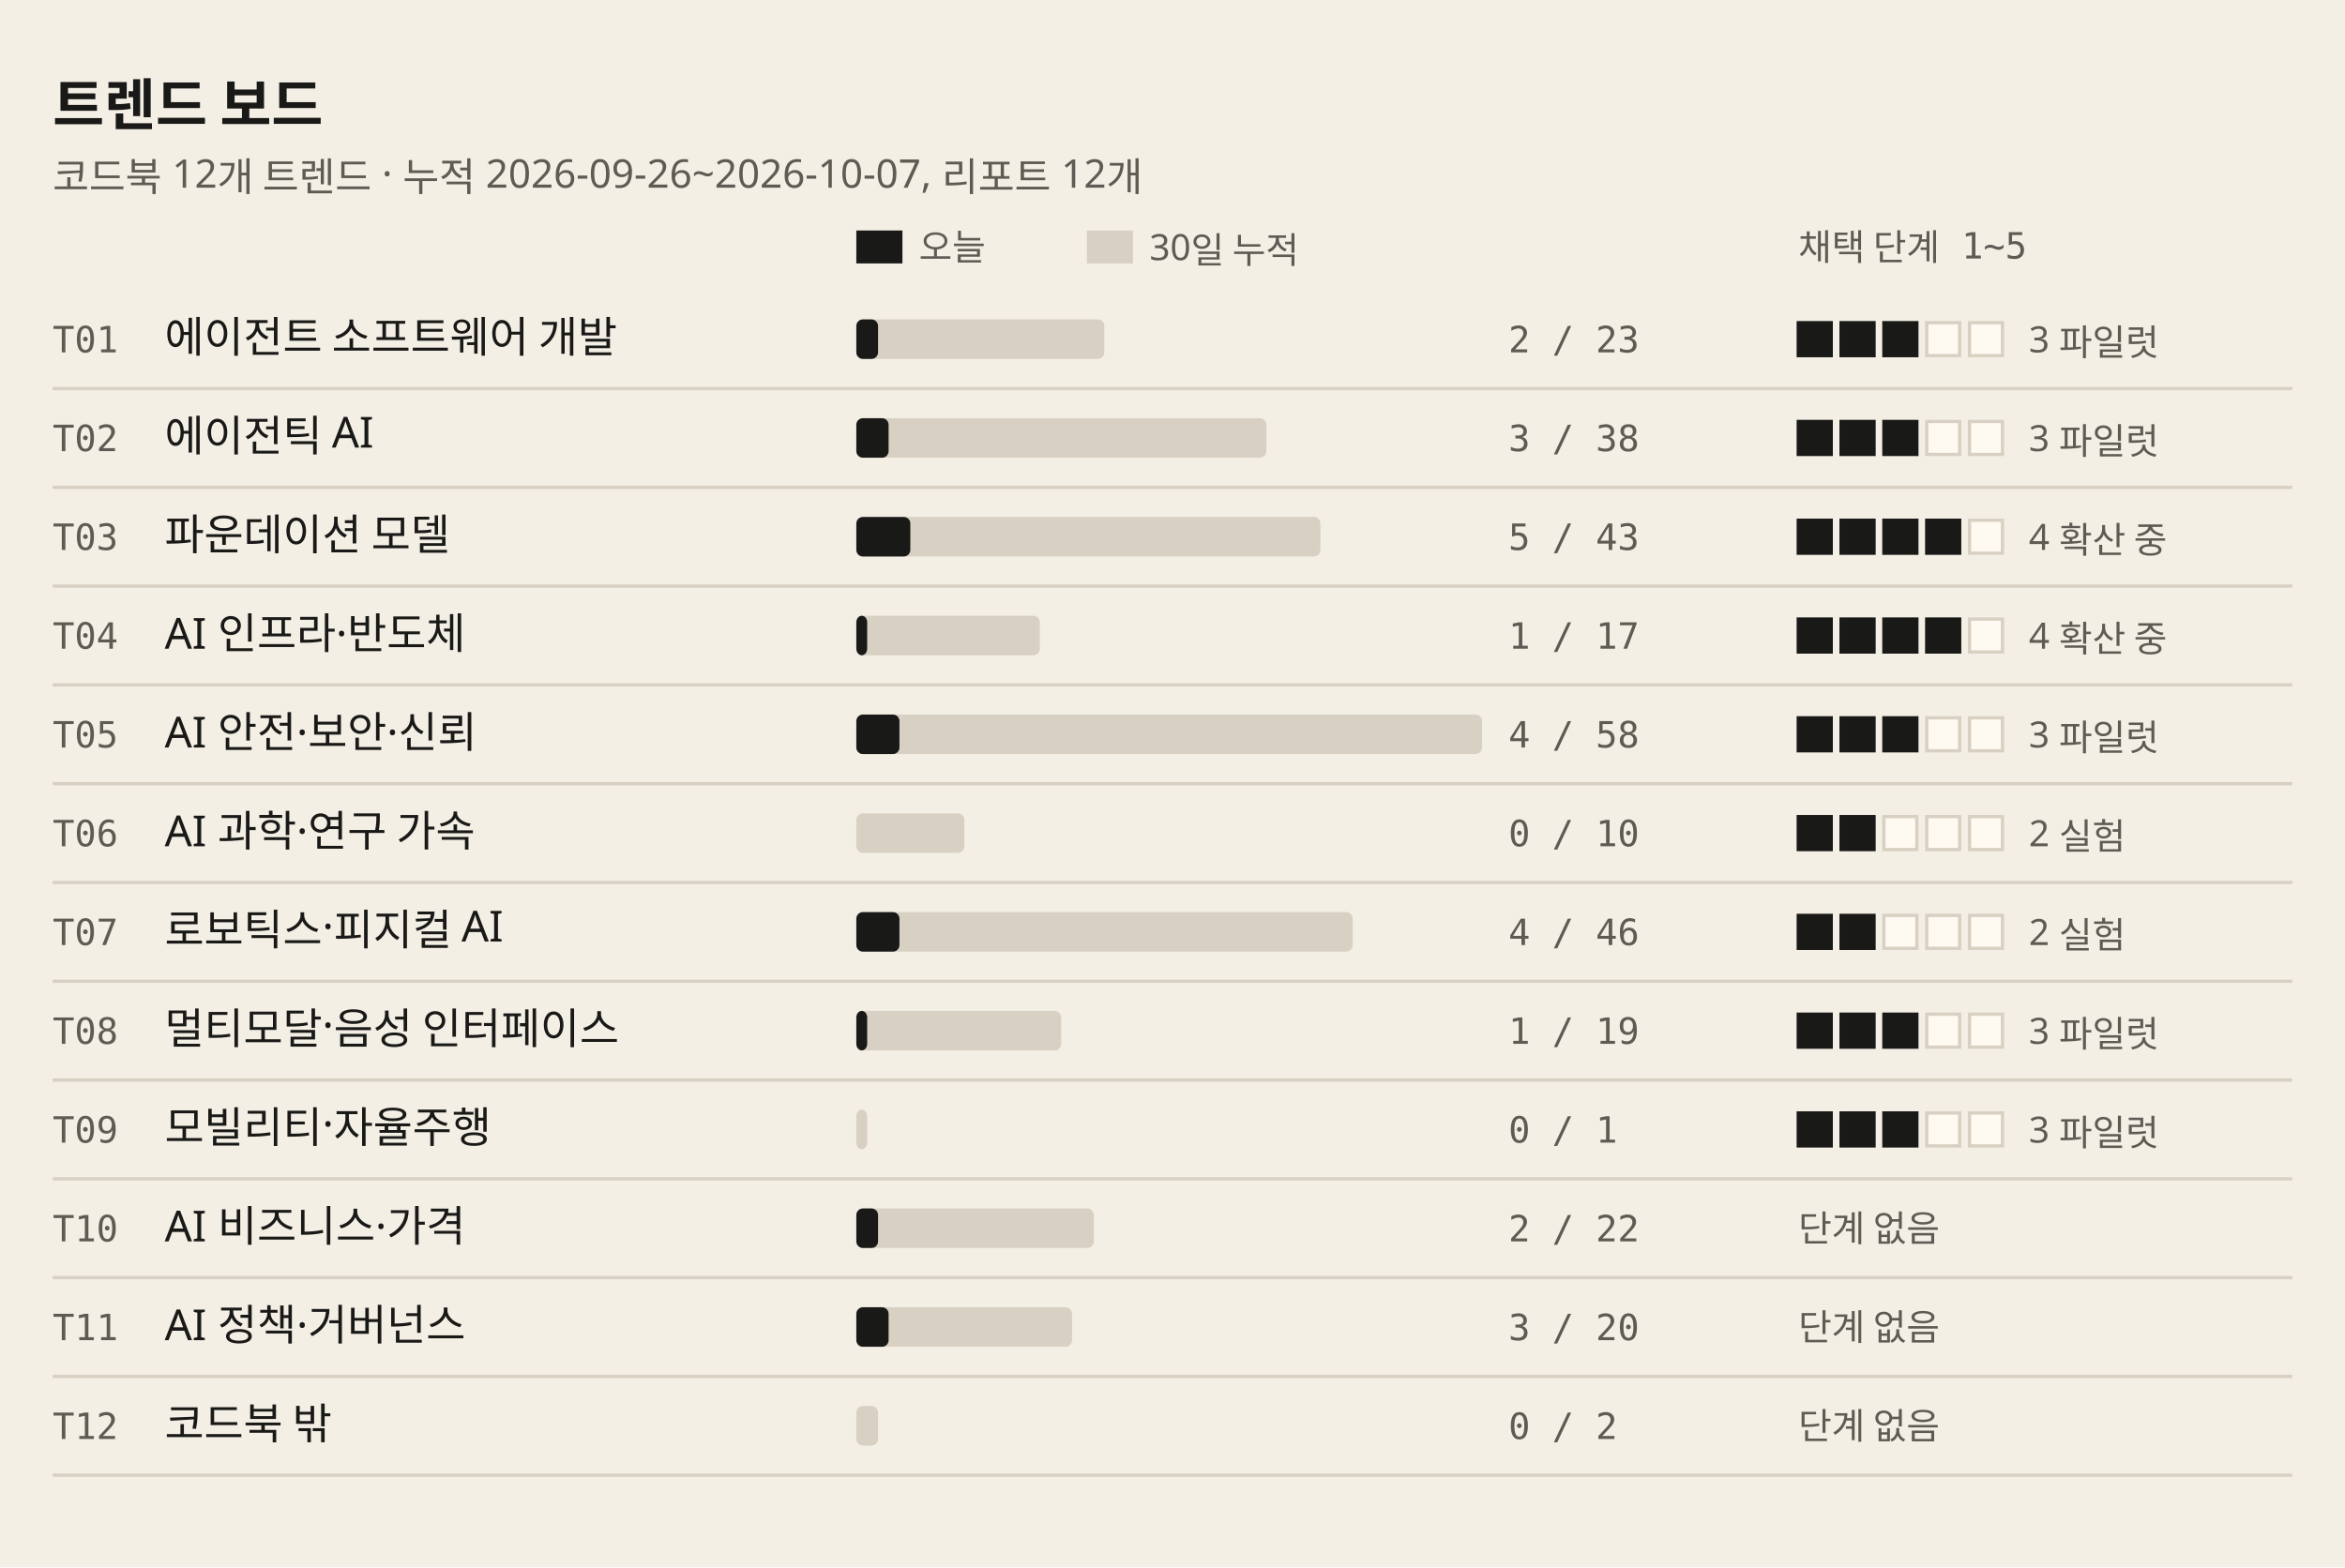
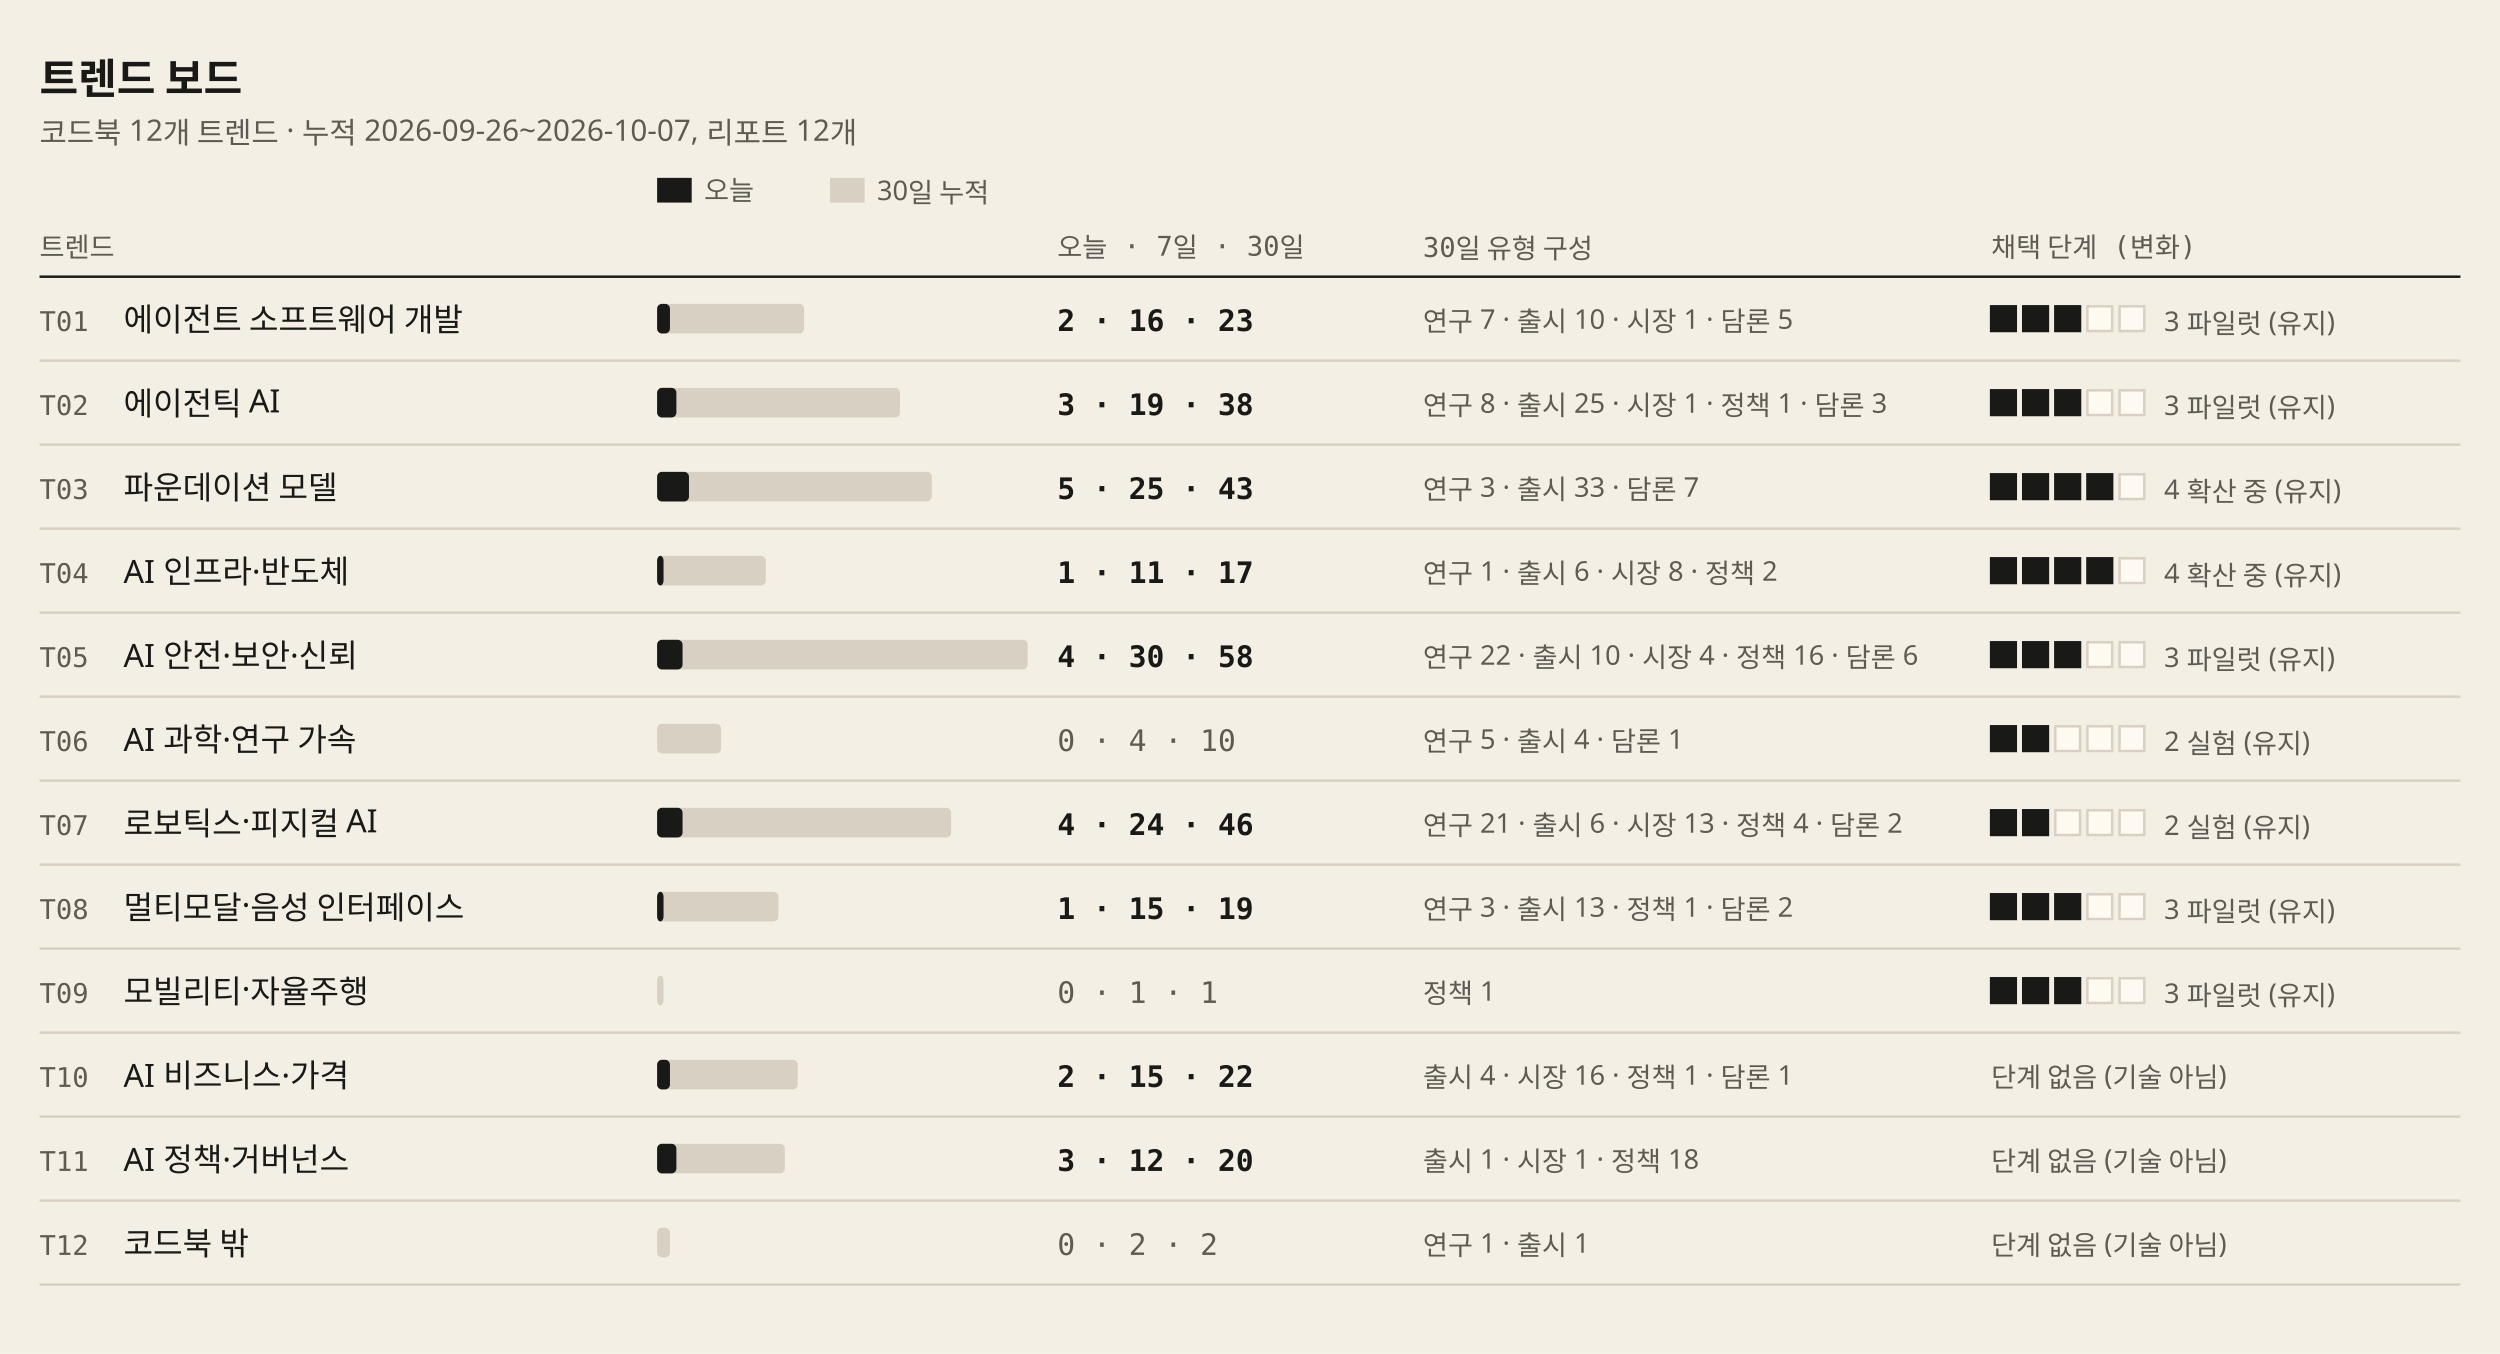
- <svg xmlns="http://www.w3.org/2000/svg" viewBox="-16 -16 712 476" width="712" height="476" role="img" aria-label="트렌드 보드: 트렌드별 오늘·30일 시그널 수와 채택 단계">
-   <rect x="-16" y="-16" width="712" height="476" fill="#f3efe5" />
+ <svg xmlns="http://www.w3.org/2000/svg" viewBox="-16 -16 1012 548" width="1012" height="548" role="img" aria-label="트렌드 보드: 트렌드별 오늘·7일·30일 시그널 수, 유형 구성, 채택 단계">
+   <rect x="-16" y="-16" width="1012" height="548" fill="#f3efe5" />
  <text x="0.0" y="22.0" font-family="'Paperlogy','Apple SD Gothic Neo','Noto Sans KR','Malgun Gothic',sans-serif" font-size="17" font-weight="600" fill="#191917" text-anchor="start">트렌드 보드</text>
  <text x="0.0" y="42.0" font-family="'Paperlogy','Apple SD Gothic Neo','Noto Sans KR','Malgun Gothic',sans-serif" font-size="12" font-weight="400" fill="#5f5b54" text-anchor="start">코드북 12개 트렌드 · 누적 2026-09-26~2026-10-07, 리포트 12개</text>
-   <rect x="244" y="54" width="14" height="10" fill="#191917" />
-   <text x="263.0" y="63.0" font-family="'Paperlogy','Apple SD Gothic Neo','Noto Sans KR','Malgun Gothic',sans-serif" font-size="11" font-weight="400" fill="#5f5b54" text-anchor="start">오늘</text>
-   <rect x="314" y="54" width="14" height="10" fill="#d8d0c2" />
-   <text x="333.0" y="63.0" font-family="'Paperlogy','Apple SD Gothic Neo','Noto Sans KR','Malgun Gothic',sans-serif" font-size="11" font-weight="400" fill="#5f5b54" text-anchor="start">30일 누적</text>
-   <text x="530.0" y="63.0" font-family="'DM Mono','SFMono-Regular',Menlo,Consolas,monospace" font-size="11" font-weight="400" fill="#5f5b54" text-anchor="start">채택 단계 1~5</text>
-   <line x1="0" y1="102" x2="680" y2="102" stroke="#d8d0c2" />
-   <text x="0.0" y="91.0" font-family="'DM Mono','SFMono-Regular',Menlo,Consolas,monospace" font-size="11" font-weight="400" fill="#5f5b54" text-anchor="start">T01</text>
-   <text x="34.0" y="91.0" font-family="'Paperlogy','Apple SD Gothic Neo','Noto Sans KR','Malgun Gothic',sans-serif" font-size="13" font-weight="400" fill="#191917" text-anchor="start">에이전트 소프트웨어 개발</text>
-   <g>
-     <rect x="244" y="81" width="75.3" height="12" rx="2" fill="#d8d0c2" />
-     <rect x="244" y="81" width="6.6" height="12" rx="2" fill="#191917" />
-     <text x="442.0" y="91.0" font-family="'DM Mono','SFMono-Regular',Menlo,Consolas,monospace" font-size="11" font-weight="400" fill="#5f5b54" text-anchor="start">2 / 23</text>
-   </g>
-   <rect x="530" y="82" width="10" height="10" fill="#191917" stroke="#191917" />
-   <rect x="543" y="82" width="10" height="10" fill="#191917" stroke="#191917" />
-   <rect x="556" y="82" width="10" height="10" fill="#191917" stroke="#191917" />
-   <rect x="569" y="82" width="10" height="10" fill="#fffaf1" stroke="#d8d0c2" />
-   <rect x="582" y="82" width="10" height="10" fill="#fffaf1" stroke="#d8d0c2" />
-   <text x="600.0" y="91.0" font-family="'Paperlogy','Apple SD Gothic Neo','Noto Sans KR','Malgun Gothic',sans-serif" font-size="11" font-weight="400" fill="#5f5b54" text-anchor="start">3 파일럿</text>
-   <line x1="0" y1="132" x2="680" y2="132" stroke="#d8d0c2" />
-   <text x="0.0" y="121.0" font-family="'DM Mono','SFMono-Regular',Menlo,Consolas,monospace" font-size="11" font-weight="400" fill="#5f5b54" text-anchor="start">T02</text>
-   <text x="34.0" y="121.0" font-family="'Paperlogy','Apple SD Gothic Neo','Noto Sans KR','Malgun Gothic',sans-serif" font-size="13" font-weight="400" fill="#191917" text-anchor="start">에이전틱 AI</text>
-   <g>
-     <rect x="244" y="111" width="124.5" height="12" rx="2" fill="#d8d0c2" />
-     <rect x="244" y="111" width="9.8" height="12" rx="2" fill="#191917" />
-     <text x="442.0" y="121.0" font-family="'DM Mono','SFMono-Regular',Menlo,Consolas,monospace" font-size="11" font-weight="400" fill="#5f5b54" text-anchor="start">3 / 38</text>
-   </g>
-   <rect x="530" y="112" width="10" height="10" fill="#191917" stroke="#191917" />
-   <rect x="543" y="112" width="10" height="10" fill="#191917" stroke="#191917" />
-   <rect x="556" y="112" width="10" height="10" fill="#191917" stroke="#191917" />
-   <rect x="569" y="112" width="10" height="10" fill="#fffaf1" stroke="#d8d0c2" />
-   <rect x="582" y="112" width="10" height="10" fill="#fffaf1" stroke="#d8d0c2" />
-   <text x="600.0" y="121.0" font-family="'Paperlogy','Apple SD Gothic Neo','Noto Sans KR','Malgun Gothic',sans-serif" font-size="11" font-weight="400" fill="#5f5b54" text-anchor="start">3 파일럿</text>
-   <line x1="0" y1="162" x2="680" y2="162" stroke="#d8d0c2" />
-   <text x="0.0" y="151.0" font-family="'DM Mono','SFMono-Regular',Menlo,Consolas,monospace" font-size="11" font-weight="400" fill="#5f5b54" text-anchor="start">T03</text>
-   <text x="34.0" y="151.0" font-family="'Paperlogy','Apple SD Gothic Neo','Noto Sans KR','Malgun Gothic',sans-serif" font-size="13" font-weight="400" fill="#191917" text-anchor="start">파운데이션 모델</text>
-   <g>
-     <rect x="244" y="141" width="140.9" height="12" rx="2" fill="#d8d0c2" />
-     <rect x="244" y="141" width="16.4" height="12" rx="2" fill="#191917" />
-     <text x="442.0" y="151.0" font-family="'DM Mono','SFMono-Regular',Menlo,Consolas,monospace" font-size="11" font-weight="400" fill="#5f5b54" text-anchor="start">5 / 43</text>
-   </g>
-   <rect x="530" y="142" width="10" height="10" fill="#191917" stroke="#191917" />
-   <rect x="543" y="142" width="10" height="10" fill="#191917" stroke="#191917" />
-   <rect x="556" y="142" width="10" height="10" fill="#191917" stroke="#191917" />
-   <rect x="569" y="142" width="10" height="10" fill="#191917" stroke="#191917" />
-   <rect x="582" y="142" width="10" height="10" fill="#fffaf1" stroke="#d8d0c2" />
-   <text x="600.0" y="151.0" font-family="'Paperlogy','Apple SD Gothic Neo','Noto Sans KR','Malgun Gothic',sans-serif" font-size="11" font-weight="400" fill="#5f5b54" text-anchor="start">4 확산 중</text>
-   <line x1="0" y1="192" x2="680" y2="192" stroke="#d8d0c2" />
-   <text x="0.0" y="181.0" font-family="'DM Mono','SFMono-Regular',Menlo,Consolas,monospace" font-size="11" font-weight="400" fill="#5f5b54" text-anchor="start">T04</text>
-   <text x="34.0" y="181.0" font-family="'Paperlogy','Apple SD Gothic Neo','Noto Sans KR','Malgun Gothic',sans-serif" font-size="13" font-weight="400" fill="#191917" text-anchor="start">AI 인프라·반도체</text>
-   <g>
-     <rect x="244" y="171" width="55.7" height="12" rx="2" fill="#d8d0c2" />
-     <rect x="244" y="171" width="3.3" height="12" rx="2" fill="#191917" />
-     <text x="442.0" y="181.0" font-family="'DM Mono','SFMono-Regular',Menlo,Consolas,monospace" font-size="11" font-weight="400" fill="#5f5b54" text-anchor="start">1 / 17</text>
-   </g>
-   <rect x="530" y="172" width="10" height="10" fill="#191917" stroke="#191917" />
-   <rect x="543" y="172" width="10" height="10" fill="#191917" stroke="#191917" />
-   <rect x="556" y="172" width="10" height="10" fill="#191917" stroke="#191917" />
-   <rect x="569" y="172" width="10" height="10" fill="#191917" stroke="#191917" />
-   <rect x="582" y="172" width="10" height="10" fill="#fffaf1" stroke="#d8d0c2" />
-   <text x="600.0" y="181.0" font-family="'Paperlogy','Apple SD Gothic Neo','Noto Sans KR','Malgun Gothic',sans-serif" font-size="11" font-weight="400" fill="#5f5b54" text-anchor="start">4 확산 중</text>
-   <line x1="0" y1="222" x2="680" y2="222" stroke="#d8d0c2" />
-   <text x="0.0" y="211.0" font-family="'DM Mono','SFMono-Regular',Menlo,Consolas,monospace" font-size="11" font-weight="400" fill="#5f5b54" text-anchor="start">T05</text>
-   <text x="34.0" y="211.0" font-family="'Paperlogy','Apple SD Gothic Neo','Noto Sans KR','Malgun Gothic',sans-serif" font-size="13" font-weight="400" fill="#191917" text-anchor="start">AI 안전·보안·신뢰</text>
-   <g>
-     <rect x="244" y="201" width="190.0" height="12" rx="2" fill="#d8d0c2" />
-     <rect x="244" y="201" width="13.1" height="12" rx="2" fill="#191917" />
-     <text x="442.0" y="211.0" font-family="'DM Mono','SFMono-Regular',Menlo,Consolas,monospace" font-size="11" font-weight="400" fill="#5f5b54" text-anchor="start">4 / 58</text>
-   </g>
-   <rect x="530" y="202" width="10" height="10" fill="#191917" stroke="#191917" />
-   <rect x="543" y="202" width="10" height="10" fill="#191917" stroke="#191917" />
-   <rect x="556" y="202" width="10" height="10" fill="#191917" stroke="#191917" />
-   <rect x="569" y="202" width="10" height="10" fill="#fffaf1" stroke="#d8d0c2" />
-   <rect x="582" y="202" width="10" height="10" fill="#fffaf1" stroke="#d8d0c2" />
-   <text x="600.0" y="211.0" font-family="'Paperlogy','Apple SD Gothic Neo','Noto Sans KR','Malgun Gothic',sans-serif" font-size="11" font-weight="400" fill="#5f5b54" text-anchor="start">3 파일럿</text>
-   <line x1="0" y1="252" x2="680" y2="252" stroke="#d8d0c2" />
-   <text x="0.0" y="241.0" font-family="'DM Mono','SFMono-Regular',Menlo,Consolas,monospace" font-size="11" font-weight="400" fill="#5f5b54" text-anchor="start">T06</text>
-   <text x="34.0" y="241.0" font-family="'Paperlogy','Apple SD Gothic Neo','Noto Sans KR','Malgun Gothic',sans-serif" font-size="13" font-weight="400" fill="#191917" text-anchor="start">AI 과학·연구 가속</text>
-   <g>
-     <rect x="244" y="231" width="32.8" height="12" rx="2" fill="#d8d0c2" />
-     <text x="442.0" y="241.0" font-family="'DM Mono','SFMono-Regular',Menlo,Consolas,monospace" font-size="11" font-weight="400" fill="#5f5b54" text-anchor="start">0 / 10</text>
-   </g>
-   <rect x="530" y="232" width="10" height="10" fill="#191917" stroke="#191917" />
-   <rect x="543" y="232" width="10" height="10" fill="#191917" stroke="#191917" />
-   <rect x="556" y="232" width="10" height="10" fill="#fffaf1" stroke="#d8d0c2" />
-   <rect x="569" y="232" width="10" height="10" fill="#fffaf1" stroke="#d8d0c2" />
-   <rect x="582" y="232" width="10" height="10" fill="#fffaf1" stroke="#d8d0c2" />
-   <text x="600.0" y="241.0" font-family="'Paperlogy','Apple SD Gothic Neo','Noto Sans KR','Malgun Gothic',sans-serif" font-size="11" font-weight="400" fill="#5f5b54" text-anchor="start">2 실험</text>
-   <line x1="0" y1="282" x2="680" y2="282" stroke="#d8d0c2" />
-   <text x="0.0" y="271.0" font-family="'DM Mono','SFMono-Regular',Menlo,Consolas,monospace" font-size="11" font-weight="400" fill="#5f5b54" text-anchor="start">T07</text>
-   <text x="34.0" y="271.0" font-family="'Paperlogy','Apple SD Gothic Neo','Noto Sans KR','Malgun Gothic',sans-serif" font-size="13" font-weight="400" fill="#191917" text-anchor="start">로보틱스·피지컬 AI</text>
-   <g>
-     <rect x="244" y="261" width="150.7" height="12" rx="2" fill="#d8d0c2" />
-     <rect x="244" y="261" width="13.1" height="12" rx="2" fill="#191917" />
-     <text x="442.0" y="271.0" font-family="'DM Mono','SFMono-Regular',Menlo,Consolas,monospace" font-size="11" font-weight="400" fill="#5f5b54" text-anchor="start">4 / 46</text>
-   </g>
-   <rect x="530" y="262" width="10" height="10" fill="#191917" stroke="#191917" />
-   <rect x="543" y="262" width="10" height="10" fill="#191917" stroke="#191917" />
-   <rect x="556" y="262" width="10" height="10" fill="#fffaf1" stroke="#d8d0c2" />
-   <rect x="569" y="262" width="10" height="10" fill="#fffaf1" stroke="#d8d0c2" />
-   <rect x="582" y="262" width="10" height="10" fill="#fffaf1" stroke="#d8d0c2" />
-   <text x="600.0" y="271.0" font-family="'Paperlogy','Apple SD Gothic Neo','Noto Sans KR','Malgun Gothic',sans-serif" font-size="11" font-weight="400" fill="#5f5b54" text-anchor="start">2 실험</text>
-   <line x1="0" y1="312" x2="680" y2="312" stroke="#d8d0c2" />
-   <text x="0.0" y="301.0" font-family="'DM Mono','SFMono-Regular',Menlo,Consolas,monospace" font-size="11" font-weight="400" fill="#5f5b54" text-anchor="start">T08</text>
-   <text x="34.0" y="301.0" font-family="'Paperlogy','Apple SD Gothic Neo','Noto Sans KR','Malgun Gothic',sans-serif" font-size="13" font-weight="400" fill="#191917" text-anchor="start">멀티모달·음성 인터페이스</text>
-   <g>
-     <rect x="244" y="291" width="62.2" height="12" rx="2" fill="#d8d0c2" />
-     <rect x="244" y="291" width="3.3" height="12" rx="2" fill="#191917" />
-     <text x="442.0" y="301.0" font-family="'DM Mono','SFMono-Regular',Menlo,Consolas,monospace" font-size="11" font-weight="400" fill="#5f5b54" text-anchor="start">1 / 19</text>
-   </g>
-   <rect x="530" y="292" width="10" height="10" fill="#191917" stroke="#191917" />
-   <rect x="543" y="292" width="10" height="10" fill="#191917" stroke="#191917" />
-   <rect x="556" y="292" width="10" height="10" fill="#191917" stroke="#191917" />
-   <rect x="569" y="292" width="10" height="10" fill="#fffaf1" stroke="#d8d0c2" />
-   <rect x="582" y="292" width="10" height="10" fill="#fffaf1" stroke="#d8d0c2" />
-   <text x="600.0" y="301.0" font-family="'Paperlogy','Apple SD Gothic Neo','Noto Sans KR','Malgun Gothic',sans-serif" font-size="11" font-weight="400" fill="#5f5b54" text-anchor="start">3 파일럿</text>
-   <line x1="0" y1="342" x2="680" y2="342" stroke="#d8d0c2" />
-   <text x="0.0" y="331.0" font-family="'DM Mono','SFMono-Regular',Menlo,Consolas,monospace" font-size="11" font-weight="400" fill="#5f5b54" text-anchor="start">T09</text>
-   <text x="34.0" y="331.0" font-family="'Paperlogy','Apple SD Gothic Neo','Noto Sans KR','Malgun Gothic',sans-serif" font-size="13" font-weight="400" fill="#191917" text-anchor="start">모빌리티·자율주행</text>
-   <g>
-     <rect x="244" y="321" width="3.3" height="12" rx="2" fill="#d8d0c2" />
-     <text x="442.0" y="331.0" font-family="'DM Mono','SFMono-Regular',Menlo,Consolas,monospace" font-size="11" font-weight="400" fill="#5f5b54" text-anchor="start">0 / 1</text>
-   </g>
-   <rect x="530" y="322" width="10" height="10" fill="#191917" stroke="#191917" />
-   <rect x="543" y="322" width="10" height="10" fill="#191917" stroke="#191917" />
-   <rect x="556" y="322" width="10" height="10" fill="#191917" stroke="#191917" />
-   <rect x="569" y="322" width="10" height="10" fill="#fffaf1" stroke="#d8d0c2" />
-   <rect x="582" y="322" width="10" height="10" fill="#fffaf1" stroke="#d8d0c2" />
-   <text x="600.0" y="331.0" font-family="'Paperlogy','Apple SD Gothic Neo','Noto Sans KR','Malgun Gothic',sans-serif" font-size="11" font-weight="400" fill="#5f5b54" text-anchor="start">3 파일럿</text>
-   <line x1="0" y1="372" x2="680" y2="372" stroke="#d8d0c2" />
-   <text x="0.0" y="361.0" font-family="'DM Mono','SFMono-Regular',Menlo,Consolas,monospace" font-size="11" font-weight="400" fill="#5f5b54" text-anchor="start">T10</text>
-   <text x="34.0" y="361.0" font-family="'Paperlogy','Apple SD Gothic Neo','Noto Sans KR','Malgun Gothic',sans-serif" font-size="13" font-weight="400" fill="#191917" text-anchor="start">AI 비즈니스·가격</text>
-   <g>
-     <rect x="244" y="351" width="72.1" height="12" rx="2" fill="#d8d0c2" />
-     <rect x="244" y="351" width="6.6" height="12" rx="2" fill="#191917" />
-     <text x="442.0" y="361.0" font-family="'DM Mono','SFMono-Regular',Menlo,Consolas,monospace" font-size="11" font-weight="400" fill="#5f5b54" text-anchor="start">2 / 22</text>
-   </g>
-   <text x="530.0" y="361.0" font-family="'Paperlogy','Apple SD Gothic Neo','Noto Sans KR','Malgun Gothic',sans-serif" font-size="11" font-weight="400" fill="#5f5b54" text-anchor="start">단계 없음</text>
-   <line x1="0" y1="402" x2="680" y2="402" stroke="#d8d0c2" />
-   <text x="0.0" y="391.0" font-family="'DM Mono','SFMono-Regular',Menlo,Consolas,monospace" font-size="11" font-weight="400" fill="#5f5b54" text-anchor="start">T11</text>
-   <text x="34.0" y="391.0" font-family="'Paperlogy','Apple SD Gothic Neo','Noto Sans KR','Malgun Gothic',sans-serif" font-size="13" font-weight="400" fill="#191917" text-anchor="start">AI 정책·거버넌스</text>
-   <g>
-     <rect x="244" y="381" width="65.5" height="12" rx="2" fill="#d8d0c2" />
-     <rect x="244" y="381" width="9.8" height="12" rx="2" fill="#191917" />
-     <text x="442.0" y="391.0" font-family="'DM Mono','SFMono-Regular',Menlo,Consolas,monospace" font-size="11" font-weight="400" fill="#5f5b54" text-anchor="start">3 / 20</text>
-   </g>
-   <text x="530.0" y="391.0" font-family="'Paperlogy','Apple SD Gothic Neo','Noto Sans KR','Malgun Gothic',sans-serif" font-size="11" font-weight="400" fill="#5f5b54" text-anchor="start">단계 없음</text>
-   <line x1="0" y1="432" x2="680" y2="432" stroke="#d8d0c2" />
-   <text x="0.0" y="421.0" font-family="'DM Mono','SFMono-Regular',Menlo,Consolas,monospace" font-size="11" font-weight="400" fill="#5f5b54" text-anchor="start">T12</text>
-   <text x="34.0" y="421.0" font-family="'Paperlogy','Apple SD Gothic Neo','Noto Sans KR','Malgun Gothic',sans-serif" font-size="13" font-weight="400" fill="#191917" text-anchor="start">코드북 밖</text>
-   <g>
-     <rect x="244" y="411" width="6.6" height="12" rx="2" fill="#d8d0c2" />
-     <text x="442.0" y="421.0" font-family="'DM Mono','SFMono-Regular',Menlo,Consolas,monospace" font-size="11" font-weight="400" fill="#5f5b54" text-anchor="start">0 / 2</text>
-   </g>
-   <text x="530.0" y="421.0" font-family="'Paperlogy','Apple SD Gothic Neo','Noto Sans KR','Malgun Gothic',sans-serif" font-size="11" font-weight="400" fill="#5f5b54" text-anchor="start">단계 없음</text>
+   <rect x="250" y="56" width="14" height="10" fill="#191917" />
+   <text x="269.0" y="65.0" font-family="'Paperlogy','Apple SD Gothic Neo','Noto Sans KR','Malgun Gothic',sans-serif" font-size="11" font-weight="400" fill="#5f5b54" text-anchor="start">오늘</text>
+   <rect x="320" y="56" width="14" height="10" fill="#d8d0c2" />
+   <text x="339.0" y="65.0" font-family="'Paperlogy','Apple SD Gothic Neo','Noto Sans KR','Malgun Gothic',sans-serif" font-size="11" font-weight="400" fill="#5f5b54" text-anchor="start">30일 누적</text>
+   <text x="0.0" y="88.0" font-family="'DM Mono','SFMono-Regular',Menlo,Consolas,monospace" font-size="11" font-weight="400" fill="#5f5b54" text-anchor="start">트렌드</text>
+   <text x="412.0" y="88.0" font-family="'DM Mono','SFMono-Regular',Menlo,Consolas,monospace" font-size="11" font-weight="400" fill="#5f5b54" text-anchor="start">오늘 · 7일 · 30일</text>
+   <text x="560.0" y="88.0" font-family="'DM Mono','SFMono-Regular',Menlo,Consolas,monospace" font-size="11" font-weight="400" fill="#5f5b54" text-anchor="start">30일 유형 구성</text>
+   <text x="790.0" y="88.0" font-family="'DM Mono','SFMono-Regular',Menlo,Consolas,monospace" font-size="11" font-weight="400" fill="#5f5b54" text-anchor="start">채택 단계 (변화)</text>
+   <line x1="0" y1="96" x2="980" y2="96" stroke="#191917" />
+   <line x1="0" y1="130" x2="980" y2="130" stroke="#d8d0c2" />
+   <text x="0.0" y="118.0" font-family="'DM Mono','SFMono-Regular',Menlo,Consolas,monospace" font-size="11" font-weight="400" fill="#5f5b54" text-anchor="start">T01</text>
+   <text x="34.0" y="118.0" font-family="'Paperlogy','Apple SD Gothic Neo','Noto Sans KR','Malgun Gothic',sans-serif" font-size="13" font-weight="400" fill="#191917" text-anchor="start">에이전트 소프트웨어 개발</text>
+   <rect x="250" y="107" width="59.5" height="12" rx="2" fill="#d8d0c2" />
+   <rect x="250" y="107" width="5.2" height="12" rx="2" fill="#191917" />
+   <text x="412.0" y="118.0" font-family="'DM Mono','SFMono-Regular',Menlo,Consolas,monospace" font-size="12" font-weight="600" fill="#191917" text-anchor="start">2 · 16 · 23</text>
+   <text x="560.0" y="118.0" font-family="'Paperlogy','Apple SD Gothic Neo','Noto Sans KR','Malgun Gothic',sans-serif" font-size="11" font-weight="400" fill="#5f5b54" text-anchor="start">연구 7 · 출시 10 · 시장 1 · 담론 5</text>
+   <rect x="790" y="108" width="10" height="10" fill="#191917" stroke="#191917" />
+   <rect x="803" y="108" width="10" height="10" fill="#191917" stroke="#191917" />
+   <rect x="816" y="108" width="10" height="10" fill="#191917" stroke="#191917" />
+   <rect x="829" y="108" width="10" height="10" fill="#fffaf1" stroke="#d8d0c2" />
+   <rect x="842" y="108" width="10" height="10" fill="#fffaf1" stroke="#d8d0c2" />
+   <text x="860.0" y="118.0" font-family="'Paperlogy','Apple SD Gothic Neo','Noto Sans KR','Malgun Gothic',sans-serif" font-size="11" font-weight="400" fill="#5f5b54" text-anchor="start">3 파일럿 (유지)</text>
+   <line x1="0" y1="164" x2="980" y2="164" stroke="#d8d0c2" />
+   <text x="0.0" y="152.0" font-family="'DM Mono','SFMono-Regular',Menlo,Consolas,monospace" font-size="11" font-weight="400" fill="#5f5b54" text-anchor="start">T02</text>
+   <text x="34.0" y="152.0" font-family="'Paperlogy','Apple SD Gothic Neo','Noto Sans KR','Malgun Gothic',sans-serif" font-size="13" font-weight="400" fill="#191917" text-anchor="start">에이전틱 AI</text>
+   <rect x="250" y="141" width="98.3" height="12" rx="2" fill="#d8d0c2" />
+   <rect x="250" y="141" width="7.8" height="12" rx="2" fill="#191917" />
+   <text x="412.0" y="152.0" font-family="'DM Mono','SFMono-Regular',Menlo,Consolas,monospace" font-size="12" font-weight="600" fill="#191917" text-anchor="start">3 · 19 · 38</text>
+   <text x="560.0" y="152.0" font-family="'Paperlogy','Apple SD Gothic Neo','Noto Sans KR','Malgun Gothic',sans-serif" font-size="11" font-weight="400" fill="#5f5b54" text-anchor="start">연구 8 · 출시 25 · 시장 1 · 정책 1 · 담론 3</text>
+   <rect x="790" y="142" width="10" height="10" fill="#191917" stroke="#191917" />
+   <rect x="803" y="142" width="10" height="10" fill="#191917" stroke="#191917" />
+   <rect x="816" y="142" width="10" height="10" fill="#191917" stroke="#191917" />
+   <rect x="829" y="142" width="10" height="10" fill="#fffaf1" stroke="#d8d0c2" />
+   <rect x="842" y="142" width="10" height="10" fill="#fffaf1" stroke="#d8d0c2" />
+   <text x="860.0" y="152.0" font-family="'Paperlogy','Apple SD Gothic Neo','Noto Sans KR','Malgun Gothic',sans-serif" font-size="11" font-weight="400" fill="#5f5b54" text-anchor="start">3 파일럿 (유지)</text>
+   <line x1="0" y1="198" x2="980" y2="198" stroke="#d8d0c2" />
+   <text x="0.0" y="186.0" font-family="'DM Mono','SFMono-Regular',Menlo,Consolas,monospace" font-size="11" font-weight="400" fill="#5f5b54" text-anchor="start">T03</text>
+   <text x="34.0" y="186.0" font-family="'Paperlogy','Apple SD Gothic Neo','Noto Sans KR','Malgun Gothic',sans-serif" font-size="13" font-weight="400" fill="#191917" text-anchor="start">파운데이션 모델</text>
+   <rect x="250" y="175" width="111.2" height="12" rx="2" fill="#d8d0c2" />
+   <rect x="250" y="175" width="12.9" height="12" rx="2" fill="#191917" />
+   <text x="412.0" y="186.0" font-family="'DM Mono','SFMono-Regular',Menlo,Consolas,monospace" font-size="12" font-weight="600" fill="#191917" text-anchor="start">5 · 25 · 43</text>
+   <text x="560.0" y="186.0" font-family="'Paperlogy','Apple SD Gothic Neo','Noto Sans KR','Malgun Gothic',sans-serif" font-size="11" font-weight="400" fill="#5f5b54" text-anchor="start">연구 3 · 출시 33 · 담론 7</text>
+   <rect x="790" y="176" width="10" height="10" fill="#191917" stroke="#191917" />
+   <rect x="803" y="176" width="10" height="10" fill="#191917" stroke="#191917" />
+   <rect x="816" y="176" width="10" height="10" fill="#191917" stroke="#191917" />
+   <rect x="829" y="176" width="10" height="10" fill="#191917" stroke="#191917" />
+   <rect x="842" y="176" width="10" height="10" fill="#fffaf1" stroke="#d8d0c2" />
+   <text x="860.0" y="186.0" font-family="'Paperlogy','Apple SD Gothic Neo','Noto Sans KR','Malgun Gothic',sans-serif" font-size="11" font-weight="400" fill="#5f5b54" text-anchor="start">4 확산 중 (유지)</text>
+   <line x1="0" y1="232" x2="980" y2="232" stroke="#d8d0c2" />
+   <text x="0.0" y="220.0" font-family="'DM Mono','SFMono-Regular',Menlo,Consolas,monospace" font-size="11" font-weight="400" fill="#5f5b54" text-anchor="start">T04</text>
+   <text x="34.0" y="220.0" font-family="'Paperlogy','Apple SD Gothic Neo','Noto Sans KR','Malgun Gothic',sans-serif" font-size="13" font-weight="400" fill="#191917" text-anchor="start">AI 인프라·반도체</text>
+   <rect x="250" y="209" width="44.0" height="12" rx="2" fill="#d8d0c2" />
+   <rect x="250" y="209" width="2.6" height="12" rx="2" fill="#191917" />
+   <text x="412.0" y="220.0" font-family="'DM Mono','SFMono-Regular',Menlo,Consolas,monospace" font-size="12" font-weight="600" fill="#191917" text-anchor="start">1 · 11 · 17</text>
+   <text x="560.0" y="220.0" font-family="'Paperlogy','Apple SD Gothic Neo','Noto Sans KR','Malgun Gothic',sans-serif" font-size="11" font-weight="400" fill="#5f5b54" text-anchor="start">연구 1 · 출시 6 · 시장 8 · 정책 2</text>
+   <rect x="790" y="210" width="10" height="10" fill="#191917" stroke="#191917" />
+   <rect x="803" y="210" width="10" height="10" fill="#191917" stroke="#191917" />
+   <rect x="816" y="210" width="10" height="10" fill="#191917" stroke="#191917" />
+   <rect x="829" y="210" width="10" height="10" fill="#191917" stroke="#191917" />
+   <rect x="842" y="210" width="10" height="10" fill="#fffaf1" stroke="#d8d0c2" />
+   <text x="860.0" y="220.0" font-family="'Paperlogy','Apple SD Gothic Neo','Noto Sans KR','Malgun Gothic',sans-serif" font-size="11" font-weight="400" fill="#5f5b54" text-anchor="start">4 확산 중 (유지)</text>
+   <line x1="0" y1="266" x2="980" y2="266" stroke="#d8d0c2" />
+   <text x="0.0" y="254.0" font-family="'DM Mono','SFMono-Regular',Menlo,Consolas,monospace" font-size="11" font-weight="400" fill="#5f5b54" text-anchor="start">T05</text>
+   <text x="34.0" y="254.0" font-family="'Paperlogy','Apple SD Gothic Neo','Noto Sans KR','Malgun Gothic',sans-serif" font-size="13" font-weight="400" fill="#191917" text-anchor="start">AI 안전·보안·신뢰</text>
+   <rect x="250" y="243" width="150.0" height="12" rx="2" fill="#d8d0c2" />
+   <rect x="250" y="243" width="10.3" height="12" rx="2" fill="#191917" />
+   <text x="412.0" y="254.0" font-family="'DM Mono','SFMono-Regular',Menlo,Consolas,monospace" font-size="12" font-weight="600" fill="#191917" text-anchor="start">4 · 30 · 58</text>
+   <text x="560.0" y="254.0" font-family="'Paperlogy','Apple SD Gothic Neo','Noto Sans KR','Malgun Gothic',sans-serif" font-size="11" font-weight="400" fill="#5f5b54" text-anchor="start">연구 22 · 출시 10 · 시장 4 · 정책 16 · 담론 6</text>
+   <rect x="790" y="244" width="10" height="10" fill="#191917" stroke="#191917" />
+   <rect x="803" y="244" width="10" height="10" fill="#191917" stroke="#191917" />
+   <rect x="816" y="244" width="10" height="10" fill="#191917" stroke="#191917" />
+   <rect x="829" y="244" width="10" height="10" fill="#fffaf1" stroke="#d8d0c2" />
+   <rect x="842" y="244" width="10" height="10" fill="#fffaf1" stroke="#d8d0c2" />
+   <text x="860.0" y="254.0" font-family="'Paperlogy','Apple SD Gothic Neo','Noto Sans KR','Malgun Gothic',sans-serif" font-size="11" font-weight="400" fill="#5f5b54" text-anchor="start">3 파일럿 (유지)</text>
+   <line x1="0" y1="300" x2="980" y2="300" stroke="#d8d0c2" />
+   <text x="0.0" y="288.0" font-family="'DM Mono','SFMono-Regular',Menlo,Consolas,monospace" font-size="11" font-weight="400" fill="#5f5b54" text-anchor="start">T06</text>
+   <text x="34.0" y="288.0" font-family="'Paperlogy','Apple SD Gothic Neo','Noto Sans KR','Malgun Gothic',sans-serif" font-size="13" font-weight="400" fill="#191917" text-anchor="start">AI 과학·연구 가속</text>
+   <rect x="250" y="277" width="25.9" height="12" rx="2" fill="#d8d0c2" />
+   <text x="412.0" y="288.0" font-family="'DM Mono','SFMono-Regular',Menlo,Consolas,monospace" font-size="12" font-weight="400" fill="#5f5b54" text-anchor="start">0 · 4 · 10</text>
+   <text x="560.0" y="288.0" font-family="'Paperlogy','Apple SD Gothic Neo','Noto Sans KR','Malgun Gothic',sans-serif" font-size="11" font-weight="400" fill="#5f5b54" text-anchor="start">연구 5 · 출시 4 · 담론 1</text>
+   <rect x="790" y="278" width="10" height="10" fill="#191917" stroke="#191917" />
+   <rect x="803" y="278" width="10" height="10" fill="#191917" stroke="#191917" />
+   <rect x="816" y="278" width="10" height="10" fill="#fffaf1" stroke="#d8d0c2" />
+   <rect x="829" y="278" width="10" height="10" fill="#fffaf1" stroke="#d8d0c2" />
+   <rect x="842" y="278" width="10" height="10" fill="#fffaf1" stroke="#d8d0c2" />
+   <text x="860.0" y="288.0" font-family="'Paperlogy','Apple SD Gothic Neo','Noto Sans KR','Malgun Gothic',sans-serif" font-size="11" font-weight="400" fill="#5f5b54" text-anchor="start">2 실험 (유지)</text>
+   <line x1="0" y1="334" x2="980" y2="334" stroke="#d8d0c2" />
+   <text x="0.0" y="322.0" font-family="'DM Mono','SFMono-Regular',Menlo,Consolas,monospace" font-size="11" font-weight="400" fill="#5f5b54" text-anchor="start">T07</text>
+   <text x="34.0" y="322.0" font-family="'Paperlogy','Apple SD Gothic Neo','Noto Sans KR','Malgun Gothic',sans-serif" font-size="13" font-weight="400" fill="#191917" text-anchor="start">로보틱스·피지컬 AI</text>
+   <rect x="250" y="311" width="119.0" height="12" rx="2" fill="#d8d0c2" />
+   <rect x="250" y="311" width="10.3" height="12" rx="2" fill="#191917" />
+   <text x="412.0" y="322.0" font-family="'DM Mono','SFMono-Regular',Menlo,Consolas,monospace" font-size="12" font-weight="600" fill="#191917" text-anchor="start">4 · 24 · 46</text>
+   <text x="560.0" y="322.0" font-family="'Paperlogy','Apple SD Gothic Neo','Noto Sans KR','Malgun Gothic',sans-serif" font-size="11" font-weight="400" fill="#5f5b54" text-anchor="start">연구 21 · 출시 6 · 시장 13 · 정책 4 · 담론 2</text>
+   <rect x="790" y="312" width="10" height="10" fill="#191917" stroke="#191917" />
+   <rect x="803" y="312" width="10" height="10" fill="#191917" stroke="#191917" />
+   <rect x="816" y="312" width="10" height="10" fill="#fffaf1" stroke="#d8d0c2" />
+   <rect x="829" y="312" width="10" height="10" fill="#fffaf1" stroke="#d8d0c2" />
+   <rect x="842" y="312" width="10" height="10" fill="#fffaf1" stroke="#d8d0c2" />
+   <text x="860.0" y="322.0" font-family="'Paperlogy','Apple SD Gothic Neo','Noto Sans KR','Malgun Gothic',sans-serif" font-size="11" font-weight="400" fill="#5f5b54" text-anchor="start">2 실험 (유지)</text>
+   <line x1="0" y1="368" x2="980" y2="368" stroke="#d8d0c2" />
+   <text x="0.0" y="356.0" font-family="'DM Mono','SFMono-Regular',Menlo,Consolas,monospace" font-size="11" font-weight="400" fill="#5f5b54" text-anchor="start">T08</text>
+   <text x="34.0" y="356.0" font-family="'Paperlogy','Apple SD Gothic Neo','Noto Sans KR','Malgun Gothic',sans-serif" font-size="13" font-weight="400" fill="#191917" text-anchor="start">멀티모달·음성 인터페이스</text>
+   <rect x="250" y="345" width="49.1" height="12" rx="2" fill="#d8d0c2" />
+   <rect x="250" y="345" width="2.6" height="12" rx="2" fill="#191917" />
+   <text x="412.0" y="356.0" font-family="'DM Mono','SFMono-Regular',Menlo,Consolas,monospace" font-size="12" font-weight="600" fill="#191917" text-anchor="start">1 · 15 · 19</text>
+   <text x="560.0" y="356.0" font-family="'Paperlogy','Apple SD Gothic Neo','Noto Sans KR','Malgun Gothic',sans-serif" font-size="11" font-weight="400" fill="#5f5b54" text-anchor="start">연구 3 · 출시 13 · 정책 1 · 담론 2</text>
+   <rect x="790" y="346" width="10" height="10" fill="#191917" stroke="#191917" />
+   <rect x="803" y="346" width="10" height="10" fill="#191917" stroke="#191917" />
+   <rect x="816" y="346" width="10" height="10" fill="#191917" stroke="#191917" />
+   <rect x="829" y="346" width="10" height="10" fill="#fffaf1" stroke="#d8d0c2" />
+   <rect x="842" y="346" width="10" height="10" fill="#fffaf1" stroke="#d8d0c2" />
+   <text x="860.0" y="356.0" font-family="'Paperlogy','Apple SD Gothic Neo','Noto Sans KR','Malgun Gothic',sans-serif" font-size="11" font-weight="400" fill="#5f5b54" text-anchor="start">3 파일럿 (유지)</text>
+   <line x1="0" y1="402" x2="980" y2="402" stroke="#d8d0c2" />
+   <text x="0.0" y="390.0" font-family="'DM Mono','SFMono-Regular',Menlo,Consolas,monospace" font-size="11" font-weight="400" fill="#5f5b54" text-anchor="start">T09</text>
+   <text x="34.0" y="390.0" font-family="'Paperlogy','Apple SD Gothic Neo','Noto Sans KR','Malgun Gothic',sans-serif" font-size="13" font-weight="400" fill="#191917" text-anchor="start">모빌리티·자율주행</text>
+   <rect x="250" y="379" width="2.6" height="12" rx="2" fill="#d8d0c2" />
+   <text x="412.0" y="390.0" font-family="'DM Mono','SFMono-Regular',Menlo,Consolas,monospace" font-size="12" font-weight="400" fill="#5f5b54" text-anchor="start">0 · 1 · 1</text>
+   <text x="560.0" y="390.0" font-family="'Paperlogy','Apple SD Gothic Neo','Noto Sans KR','Malgun Gothic',sans-serif" font-size="11" font-weight="400" fill="#5f5b54" text-anchor="start">정책 1</text>
+   <rect x="790" y="380" width="10" height="10" fill="#191917" stroke="#191917" />
+   <rect x="803" y="380" width="10" height="10" fill="#191917" stroke="#191917" />
+   <rect x="816" y="380" width="10" height="10" fill="#191917" stroke="#191917" />
+   <rect x="829" y="380" width="10" height="10" fill="#fffaf1" stroke="#d8d0c2" />
+   <rect x="842" y="380" width="10" height="10" fill="#fffaf1" stroke="#d8d0c2" />
+   <text x="860.0" y="390.0" font-family="'Paperlogy','Apple SD Gothic Neo','Noto Sans KR','Malgun Gothic',sans-serif" font-size="11" font-weight="400" fill="#5f5b54" text-anchor="start">3 파일럿 (유지)</text>
+   <line x1="0" y1="436" x2="980" y2="436" stroke="#d8d0c2" />
+   <text x="0.0" y="424.0" font-family="'DM Mono','SFMono-Regular',Menlo,Consolas,monospace" font-size="11" font-weight="400" fill="#5f5b54" text-anchor="start">T10</text>
+   <text x="34.0" y="424.0" font-family="'Paperlogy','Apple SD Gothic Neo','Noto Sans KR','Malgun Gothic',sans-serif" font-size="13" font-weight="400" fill="#191917" text-anchor="start">AI 비즈니스·가격</text>
+   <rect x="250" y="413" width="56.9" height="12" rx="2" fill="#d8d0c2" />
+   <rect x="250" y="413" width="5.2" height="12" rx="2" fill="#191917" />
+   <text x="412.0" y="424.0" font-family="'DM Mono','SFMono-Regular',Menlo,Consolas,monospace" font-size="12" font-weight="600" fill="#191917" text-anchor="start">2 · 15 · 22</text>
+   <text x="560.0" y="424.0" font-family="'Paperlogy','Apple SD Gothic Neo','Noto Sans KR','Malgun Gothic',sans-serif" font-size="11" font-weight="400" fill="#5f5b54" text-anchor="start">출시 4 · 시장 16 · 정책 1 · 담론 1</text>
+   <text x="790.0" y="424.0" font-family="'Paperlogy','Apple SD Gothic Neo','Noto Sans KR','Malgun Gothic',sans-serif" font-size="11" font-weight="400" fill="#5f5b54" text-anchor="start">단계 없음 (기술 아님)</text>
+   <line x1="0" y1="470" x2="980" y2="470" stroke="#d8d0c2" />
+   <text x="0.0" y="458.0" font-family="'DM Mono','SFMono-Regular',Menlo,Consolas,monospace" font-size="11" font-weight="400" fill="#5f5b54" text-anchor="start">T11</text>
+   <text x="34.0" y="458.0" font-family="'Paperlogy','Apple SD Gothic Neo','Noto Sans KR','Malgun Gothic',sans-serif" font-size="13" font-weight="400" fill="#191917" text-anchor="start">AI 정책·거버넌스</text>
+   <rect x="250" y="447" width="51.7" height="12" rx="2" fill="#d8d0c2" />
+   <rect x="250" y="447" width="7.8" height="12" rx="2" fill="#191917" />
+   <text x="412.0" y="458.0" font-family="'DM Mono','SFMono-Regular',Menlo,Consolas,monospace" font-size="12" font-weight="600" fill="#191917" text-anchor="start">3 · 12 · 20</text>
+   <text x="560.0" y="458.0" font-family="'Paperlogy','Apple SD Gothic Neo','Noto Sans KR','Malgun Gothic',sans-serif" font-size="11" font-weight="400" fill="#5f5b54" text-anchor="start">출시 1 · 시장 1 · 정책 18</text>
+   <text x="790.0" y="458.0" font-family="'Paperlogy','Apple SD Gothic Neo','Noto Sans KR','Malgun Gothic',sans-serif" font-size="11" font-weight="400" fill="#5f5b54" text-anchor="start">단계 없음 (기술 아님)</text>
+   <line x1="0" y1="504" x2="980" y2="504" stroke="#d8d0c2" />
+   <text x="0.0" y="492.0" font-family="'DM Mono','SFMono-Regular',Menlo,Consolas,monospace" font-size="11" font-weight="400" fill="#5f5b54" text-anchor="start">T12</text>
+   <text x="34.0" y="492.0" font-family="'Paperlogy','Apple SD Gothic Neo','Noto Sans KR','Malgun Gothic',sans-serif" font-size="13" font-weight="400" fill="#191917" text-anchor="start">코드북 밖</text>
+   <rect x="250" y="481" width="5.2" height="12" rx="2" fill="#d8d0c2" />
+   <text x="412.0" y="492.0" font-family="'DM Mono','SFMono-Regular',Menlo,Consolas,monospace" font-size="12" font-weight="400" fill="#5f5b54" text-anchor="start">0 · 2 · 2</text>
+   <text x="560.0" y="492.0" font-family="'Paperlogy','Apple SD Gothic Neo','Noto Sans KR','Malgun Gothic',sans-serif" font-size="11" font-weight="400" fill="#5f5b54" text-anchor="start">연구 1 · 출시 1</text>
+   <text x="790.0" y="492.0" font-family="'Paperlogy','Apple SD Gothic Neo','Noto Sans KR','Malgun Gothic',sans-serif" font-size="11" font-weight="400" fill="#5f5b54" text-anchor="start">단계 없음 (기술 아님)</text>
</svg>
